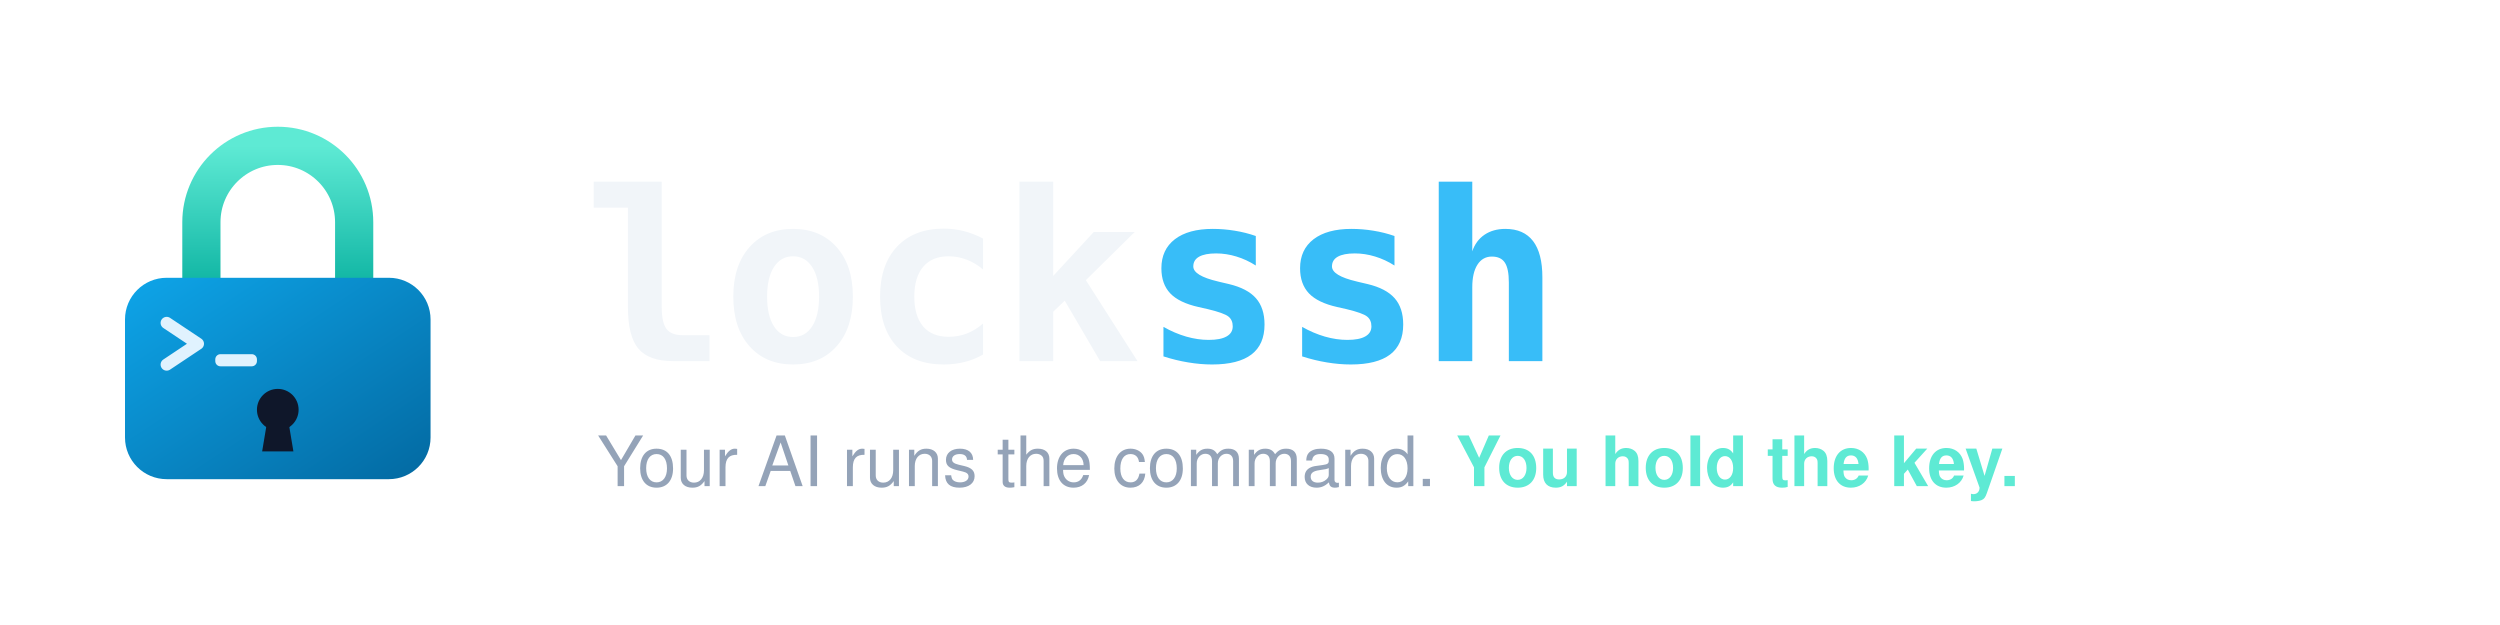
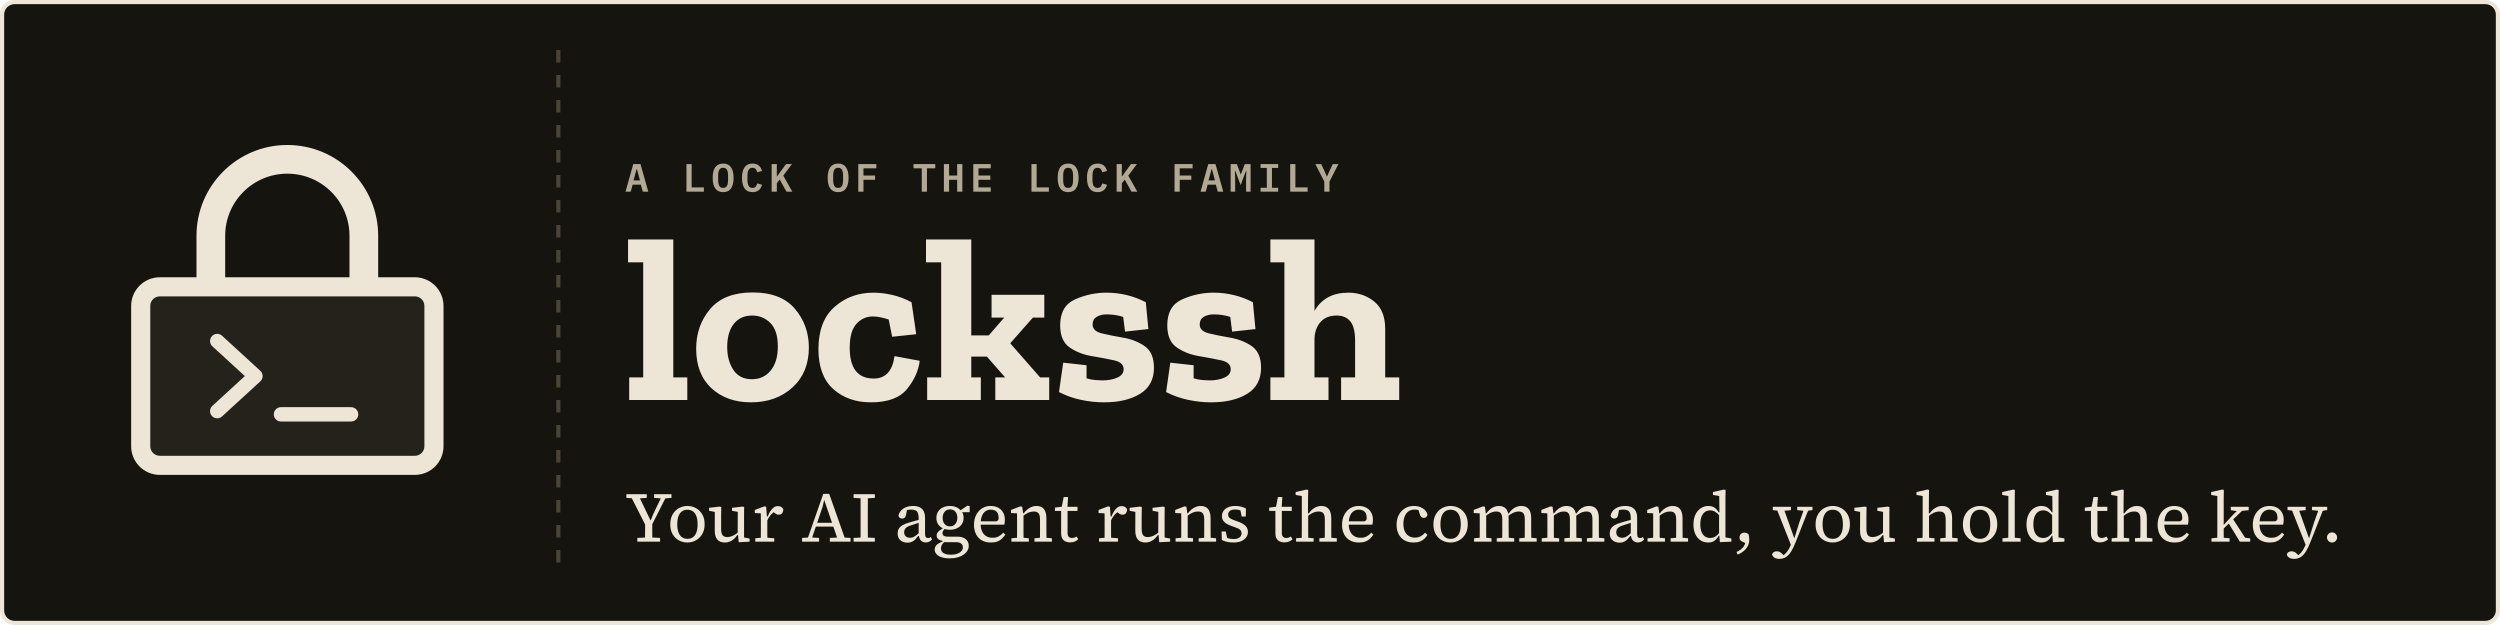
- <svg xmlns="http://www.w3.org/2000/svg" viewBox="0 0 720 180" width="720" height="180" role="img" aria-label="lockssh — Your AI runs the command. You hold the key.">
-   <defs>
-     <linearGradient id="body" x1="0" y1="0" x2="1" y2="1">
-       <stop offset="0" stop-color="#0EA5E9" />
-       <stop offset="1" stop-color="#0369A1" />
-     </linearGradient>
-     <linearGradient id="shackle" x1="0" y1="0" x2="0" y2="1">
-       <stop offset="0" stop-color="#5EEAD4" />
-       <stop offset="1" stop-color="#14B8A6" />
-     </linearGradient>
-   </defs>
-   <style>@keyframes blink{0%,49%{opacity:1}50%,100%{opacity:0}}.cur{animation:blink 1.1s steps(1) infinite}@media (prefers-reduced-motion: reduce){.cur{animation:none}}</style>
-   <g transform="translate(16 26)">
-     <path d="M42 54 V38 a22 22 0 0 1 44 0 V54" fill="none" stroke="url(#shackle)" stroke-width="11" stroke-linecap="round" />
-     <rect x="20" y="54" width="88" height="58" rx="12" fill="url(#body)" />
-     <path d="M32 67 l9 6 l-9 6" fill="none" stroke="#E0F2FE" stroke-width="3.5" stroke-linecap="round" stroke-linejoin="round" />
-     <rect class="cur" x="46" y="76" width="12" height="3.5" rx="1.5" fill="#E0F2FE" />
-     <circle cx="64" cy="92" r="6" fill="#0F172A" />
-     <path d="M61 95 L59.5 104 H68.5 L67 95 Z" fill="#0F172A" />
+ <svg xmlns="http://www.w3.org/2000/svg" viewBox="0 0 1200 300" width="1200" height="300" role="img" aria-label="lockssh: Your AI agent runs the command, you hold the key.">
+   <style>.lg .i{stroke:#ede6d6}.lg .f{fill:#ede6d6}.lg .p{fill:#25221b}.lg .d{stroke:#b2a994}</style>
+   <rect x="1" y="1" width="1198" height="298" rx="6" fill="#16140f" stroke="#ede6d6" stroke-width="2" />
+   <path d="M268 24 V276" stroke="#4a4438" stroke-width="2" stroke-dasharray="6 6" />
+   <g class="lg" transform="translate(40 52) scale(1.53)">
+     <path class="i" d="M40 58 V40 a24 24 0 0 1 48 0 V58" fill="none" stroke-width="9" stroke-linecap="round" />
+     <rect class="p i" x="18" y="56" width="92" height="56" rx="6" stroke-width="6" />
+     <g class="i" fill="none" stroke-width="4.5" stroke-linecap="round" stroke-linejoin="round">
+       <path d="M42 73 L54 84 L42 95" />
+       <path d="M62 96 H84" />
+     </g>
  </g>
-   <text x="168" y="104" font-family="ui-monospace, SFMono-Regular, Menlo, Consolas, 'DejaVu Sans Mono', monospace" font-size="68" font-weight="700" fill="#F1F5F9" letter-spacing="-1">lock<tspan fill="#38BDF8">ssh</tspan>
-   </text>
-   <text x="172" y="140" font-family="-apple-system, BlinkMacSystemFont, 'Segoe UI', Helvetica, Arial, sans-serif" font-size="20" fill="#94A3B8">Your AI runs the command. <tspan fill="#5EEAD4" font-weight="600">You hold the key.</tspan>
-   </text>
+   <path fill="#b2a994" d="M308.53 92 307.6 88.64H303.67L302.75 92H300.25L303.97 78.74H307.43L311.17 92ZM305.72 81.19H305.57L304.1 86.6H307.18ZM329.5 92V78.74H331.99V89.95H337.86V92ZM347.1 92.23Q345.81 92.23 344.86 91.76Q343.91 91.3 343.29 90.42Q342.67 89.55 342.38 88.28Q342.08 87 342.08 85.37Q342.08 83.75 342.38 82.47Q342.67 81.19 343.29 80.31Q343.91 79.44 344.86 78.98Q345.81 78.51 347.1 78.51Q349.68 78.51 350.9 80.31Q352.12 82.12 352.12 85.37Q352.12 88.62 350.9 90.42Q349.68 92.23 347.1 92.23ZM347.1 90.19Q347.76 90.19 348.22 89.94Q348.68 89.68 348.95 89.21Q349.23 88.73 349.35 88.04Q349.47 87.34 349.47 86.49V84.23Q349.47 82.52 348.95 81.53Q348.43 80.54 347.1 80.54Q345.77 80.54 345.25 81.53Q344.72 82.52 344.72 84.23V86.51Q344.72 88.22 345.25 89.21Q345.77 90.19 347.1 90.19ZM361.24 92.23Q358.64 92.23 357.39 90.44Q356.15 88.66 356.15 85.37Q356.15 82.1 357.39 80.31Q358.64 78.51 361.24 78.51Q362.23 78.51 362.98 78.78Q363.73 79.04 364.28 79.51Q364.83 79.97 365.19 80.63Q365.56 81.28 365.76 82.06L363.48 82.71Q363.35 82.25 363.18 81.85Q363.01 81.45 362.75 81.16Q362.5 80.87 362.12 80.7Q361.74 80.54 361.2 80.54Q359.91 80.54 359.35 81.53Q358.79 82.52 358.79 84.23V86.51Q358.79 88.22 359.35 89.21Q359.91 90.19 361.2 90.19Q361.74 90.19 362.12 90.03Q362.5 89.87 362.75 89.58Q363.01 89.28 363.18 88.88Q363.35 88.48 363.48 88.03L365.76 88.67Q365.56 89.45 365.19 90.11Q364.83 90.77 364.28 91.23Q363.73 91.7 362.98 91.96Q362.23 92.23 361.24 92.23ZM374.26 86.19 372.88 88.01V92H370.39V78.74H372.88V84.7H372.99L374.53 82.5L377.32 78.74H380.13L375.97 84.32L380.32 92H377.51ZM402.3 92.23Q401.01 92.23 400.06 91.76Q399.11 91.3 398.49 90.42Q397.87 89.55 397.58 88.28Q397.28 87 397.28 85.37Q397.28 83.75 397.58 82.47Q397.87 81.19 398.49 80.31Q399.11 79.44 400.06 78.98Q401.01 78.51 402.3 78.51Q404.88 78.51 406.1 80.31Q407.32 82.12 407.32 85.37Q407.32 88.62 406.1 90.42Q404.88 92.23 402.3 92.23ZM402.3 90.19Q402.97 90.19 403.42 89.94Q403.88 89.68 404.15 89.21Q404.43 88.73 404.55 88.04Q404.68 87.34 404.68 86.49V84.23Q404.68 82.52 404.15 81.53Q403.63 80.54 402.3 80.54Q400.97 80.54 400.45 81.53Q399.93 82.52 399.93 84.23V86.51Q399.93 88.22 400.45 89.21Q400.97 90.19 402.3 90.19ZM411.98 92V78.74H420.64V80.79H414.47V84.25H420.03V86.3H414.47V92ZM444.94 80.79V92H442.46V80.79H438.48V78.74H448.93V80.79ZM459.44 86.3H455.56V92H453.07V78.74H455.56V84.25H459.44V78.74H461.93V92H459.44ZM467.18 92V78.74H475.56V80.79H469.67V84.25H475.35V86.3H469.67V89.95H475.56V92ZM495.1 92V78.74H497.59V89.95H503.46V92ZM512.7 92.23Q511.41 92.23 510.46 91.76Q509.51 91.3 508.89 90.42Q508.27 89.55 507.98 88.28Q507.68 87 507.68 85.37Q507.68 83.75 507.98 82.47Q508.27 81.19 508.89 80.31Q509.51 79.44 510.46 78.98Q511.41 78.51 512.7 78.51Q515.28 78.51 516.5 80.31Q517.72 82.12 517.72 85.37Q517.72 88.62 516.5 90.42Q515.28 92.23 512.7 92.23ZM512.7 90.19Q513.37 90.19 513.82 89.94Q514.28 89.68 514.55 89.21Q514.83 88.73 514.95 88.04Q515.08 87.34 515.08 86.49V84.23Q515.08 82.52 514.55 81.53Q514.03 80.54 512.7 80.54Q511.37 80.54 510.85 81.53Q510.33 82.52 510.33 84.23V86.51Q510.33 88.22 510.85 89.21Q511.37 90.19 512.7 90.19ZM526.84 92.23Q524.24 92.23 522.99 90.44Q521.75 88.66 521.75 85.37Q521.75 82.1 522.99 80.31Q524.24 78.51 526.84 78.51Q527.83 78.51 528.58 78.78Q529.33 79.04 529.88 79.51Q530.43 79.97 530.79 80.63Q531.16 81.28 531.36 82.06L529.08 82.71Q528.95 82.25 528.78 81.85Q528.61 81.45 528.35 81.16Q528.1 80.87 527.72 80.7Q527.34 80.54 526.8 80.54Q525.51 80.54 524.95 81.53Q524.39 82.52 524.39 84.23V86.51Q524.39 88.22 524.95 89.21Q525.51 90.19 526.8 90.19Q527.34 90.19 527.72 90.03Q528.1 89.87 528.35 89.58Q528.61 89.28 528.78 88.88Q528.95 88.48 529.08 88.03L531.36 88.67Q531.16 89.45 530.79 90.11Q530.43 90.77 529.88 91.23Q529.33 91.7 528.58 91.96Q527.83 92.23 526.84 92.23ZM539.86 86.19 538.48 88.01V92H535.99V78.74H538.48V84.7H538.59L540.13 82.5L542.92 78.74H545.73L541.57 84.32L545.92 92H543.11ZM563.78 92V78.74H572.44V80.79H566.27V84.25H571.83V86.3H566.27V92ZM584.53 92 583.6 88.64H579.67L578.76 92H576.25L579.97 78.74H583.43L587.17 92ZM581.72 81.19H581.57L580.1 86.6H583.18ZM598.12 85.86 598.24 82.03H598.07L595.5 88.85L592.94 82.03H592.76L592.88 85.86V92H590.71V78.74H593.68L595.52 83.62H595.65L597.51 78.74H600.29V92H598.12ZM605.08 92V90.14H608.07V80.6H605.08V78.74H613.52V80.6H610.54V90.14H613.52V92ZM619.3 92V78.74H621.79V89.95H627.66V92ZM635.67 92V87.16L631.35 78.74H634.13L635.67 81.93L636.86 84.65H637L638.21 81.93L639.77 78.74H642.45L638.14 87.16V92Z" />
+   <path fill="#ede6d6" d="M329.9 192H302.02V181.14H308.74V125.92H301.46V114.94H323.18V181.14H329.9ZM388.26 166.8Q388.26 178.78 380.42 185.95Q372.58 193.12 360.48 193.12Q348.83 193.12 341.5 186.34Q334.16 179.57 334.16 167.36Q334.16 156.27 340.88 148.32Q347.6 140.37 361.26 140.37Q374.93 140.37 381.59 148.26Q388.26 156.16 388.26 166.8ZM373.36 166.35Q373.36 158.62 369.78 155.04Q366.19 151.46 361.04 151.46Q355.44 151.46 352.25 155.43Q349.06 159.41 349.06 166.58Q349.06 173.07 352.02 177.55Q354.99 182.03 360.93 182.03Q366.53 182.03 369.94 177.83Q373.36 173.63 373.36 166.35ZM441.46 173.18Q440.67 180.13 435.46 186.62Q430.26 193.12 418.05 193.12Q407.07 193.12 399.96 186.74Q392.85 180.35 392.85 167.58Q392.85 154.14 400.58 147.31Q408.3 140.48 419.28 140.48Q423.42 140.48 428.18 141.54Q432.94 142.61 437.54 145.07L439.78 160.42L428.24 161.65L426.56 153.36Q422.19 151.9 418.94 151.9Q414.35 151.9 411.1 155.43Q407.86 158.96 407.86 166.91Q407.86 181.7 419.39 181.7Q427.9 181.7 429.36 170.94ZM503.62 192H477.74V181.14H482.45L473.71 171.17H466.21V181.14H470.8V192H445.04V181.14H451.76V125.92H444.48V114.94H466.21V160.98H474.61L482 152.46H475.95V141.49H501.26V152.46H495.78L484.91 164.78L499.25 181.14H503.62ZM553.9 176.54Q553.9 184.94 547.24 189.03Q540.58 193.12 529.94 193.12Q524.45 193.12 518.9 191.94Q513.36 190.77 508.32 188.19L510.34 174.08L521.54 175.31V181.58Q523.55 182.26 525.79 182.42Q528.03 182.59 529.15 182.59Q533.3 182.59 536.32 181.25Q539.34 179.9 539.34 177.22Q539.34 173.97 534.75 172.96Q530.16 171.95 524.11 170.94Q518.06 169.94 513.47 166.8Q508.88 163.66 508.88 156.16Q508.88 146.86 516.1 143.67Q523.33 140.48 531.06 140.48Q541.14 140.48 549.98 145.07L551.22 157.95L540.02 159.18L539.12 152.13Q535.42 150.9 531.17 150.9Q528.37 150.9 526.41 152.07Q524.45 153.25 524.45 155.71Q524.45 158.96 528.87 160.02Q533.3 161.09 539.18 162.1Q545.06 163.1 549.48 166.18Q553.9 169.26 553.9 176.54ZM605.31 176.54Q605.31 184.94 598.65 189.03Q591.98 193.12 581.34 193.12Q575.86 193.12 570.31 191.94Q564.77 190.77 559.73 188.19L561.74 174.08L572.94 175.31V181.58Q574.96 182.26 577.2 182.42Q579.44 182.59 580.56 182.59Q584.7 182.59 587.73 181.25Q590.75 179.9 590.75 177.22Q590.75 173.97 586.16 172.96Q581.57 171.95 575.52 170.94Q569.47 169.94 564.88 166.8Q560.29 163.66 560.29 156.16Q560.29 146.86 567.51 143.67Q574.74 140.48 582.46 140.48Q592.54 140.48 601.39 145.07L602.62 157.95L591.42 159.18L590.53 152.13Q586.83 150.9 582.58 150.9Q579.78 150.9 577.82 152.07Q575.86 153.25 575.86 155.71Q575.86 158.96 580.28 160.02Q584.7 161.09 590.58 162.1Q596.46 163.1 600.89 166.18Q605.31 169.26 605.31 176.54ZM671.62 192H643.73V181.14H650.45V163.55Q650.45 157.06 648.15 154.26Q645.86 151.46 641.6 151.46Q636.67 151.46 633.93 154.48Q631.18 157.5 630.96 162.43V181.14H637.68V192H609.79V181.14H616.51V125.92H609.79V114.94H630.96V149.22Q636 140.48 647.2 140.48Q654.37 140.48 659.63 144.74Q664.9 148.99 664.9 157.95V181.14H671.62Z" />
+   <path fill="#ede6d6" d="M305.92 260V258.2L310.81 257.96H311.9L316.83 258.2V260ZM309.59 260Q309.62 258.78 309.62 257.55Q309.62 256.33 309.64 255.07Q309.66 253.81 309.66 252.49Q309.66 251.16 309.66 249.77H313.09Q313.09 251.16 313.09 252.47Q313.09 253.78 313.09 255.05Q313.09 256.33 313.11 257.55Q313.12 258.78 313.12 260ZM310.17 252.76 302.28 237.22H306.22L312.48 250.28H312.1L313.6 246.67L318.12 237.22H320.37L312.51 252.76ZM300.65 238.99V237.22H310.44V238.99L306.19 239.26H304.45ZM313.97 238.99V237.22H322.3V238.99L318.9 239.26H317.75ZM329.95 260.41Q327.81 260.41 325.93 259.42Q324.04 258.44 322.88 256.48Q321.73 254.53 321.73 251.7Q321.73 248.88 322.88 246.89Q324.04 244.9 325.93 243.88Q327.81 242.86 329.95 242.86Q332.1 242.86 333.98 243.87Q335.87 244.87 337.04 246.82Q338.22 248.78 338.22 251.6Q338.22 254.42 337.04 256.4Q335.87 258.37 333.98 259.39Q332.1 260.41 329.95 260.41ZM329.95 258.64Q331.52 258.64 332.61 257.86Q333.69 257.08 334.27 255.55Q334.85 254.02 334.85 251.7Q334.85 249.36 334.27 247.79Q333.69 246.23 332.61 245.45Q331.52 244.67 329.95 244.67Q328.42 244.67 327.34 245.45Q326.25 246.23 325.67 247.78Q325.09 249.32 325.09 251.64Q325.09 253.98 325.67 255.53Q326.25 257.08 327.34 257.86Q328.42 258.64 329.95 258.64ZM347.94 260.41Q345.56 260.41 344.3 258.98Q343.04 257.55 343.08 254.49L343.11 244.77L344.17 245.92L340.36 245.18V243.75L345.36 243.17L346.21 243.34L346.14 247.45V253.95Q346.14 256.02 346.85 256.91Q347.57 257.79 349.06 257.79Q349.95 257.79 350.88 257.5Q351.82 257.21 352.73 256.65Q353.65 256.09 354.54 255.34L354.81 256.87H353.86Q353.14 257.96 352.22 258.76Q351.31 259.56 350.24 259.98Q349.16 260.41 347.94 260.41ZM354.57 260.27 354.23 256.43 354.09 256.4 354.13 245.69 351.37 245.18V243.75L356.34 243.17L357.19 243.34L357.15 247.45V257.99L359.81 258.5V260ZM362.53 260V258.37L366.37 258.03H367.32L371.64 258.37V260ZM365.18 260Q365.18 258.98 365.19 257.72Q365.21 256.46 365.21 255.14Q365.21 253.81 365.21 252.69V250.92Q365.21 250.04 365.21 249.29Q365.21 248.54 365.19 247.84Q365.18 247.15 365.18 246.4L362.32 246.26V244.77L366.81 243.07L367.76 243.24L368.1 247.86L368.31 247.9V252.69Q368.31 253.81 368.31 255.14Q368.31 256.46 368.32 257.72Q368.34 258.98 368.34 260ZM368 250.45 367.73 247.93H368.48Q369.09 246.4 369.82 245.28Q370.55 244.16 371.45 243.54Q372.35 242.93 373.44 242.93Q374.46 242.93 375.12 243.43Q375.79 243.92 376.02 244.5Q375.99 245.55 375.46 246.3Q374.94 247.05 373.81 247.05Q373.1 247.05 372.57 246.76Q372.05 246.47 371.6 246.06L370.82 245.31L372.59 245.18Q370.89 245.99 369.78 247.37Q368.68 248.75 368 250.45ZM385 260V258.2L388.47 257.96H389.22L393.16 258.2V260ZM387.14 260 395.17 237.05H398.02L406.11 260H402.48L395.61 239.94L394.83 243.31L389.15 260ZM390.98 252.76V250.96H401.15V252.76ZM398.33 260V258.2L402.85 257.96H403.8L408.26 258.2V260ZM409.72 260V258.2L414.27 257.96H415.36L419.92 258.2V260ZM413.05 260Q413.08 258.23 413.08 256.48Q413.08 254.73 413.08 252.96Q413.08 251.19 413.08 249.43V247.76Q413.08 246.03 413.08 244.26Q413.08 242.49 413.08 240.72Q413.08 238.95 413.05 237.22H416.59Q416.59 238.95 416.57 240.7Q416.55 242.46 416.55 244.22Q416.55 245.99 416.55 247.76V249.43Q416.55 251.16 416.55 252.94Q416.55 254.73 416.57 256.48Q416.59 258.23 416.59 260ZM409.72 238.99V237.22H419.92V238.99L415.36 239.26H414.27ZM435.56 260.48Q433.62 260.48 432.24 259.35Q430.87 258.23 430.87 256.06Q430.87 254.8 431.39 253.85Q431.92 252.89 433.13 252.15Q434.33 251.4 436.41 250.82Q437.39 250.51 438.36 250.26Q439.33 250 440.3 249.73Q441.27 249.46 442.22 249.19V250.58Q441 250.96 439.77 251.35Q438.55 251.74 437.33 252.15Q435.93 252.55 435.22 253.08Q434.5 253.61 434.25 254.2Q433.99 254.8 433.99 255.48Q433.99 256.74 434.78 257.43Q435.56 258.13 436.85 258.13Q437.7 258.13 438.38 257.82Q439.06 257.52 439.84 256.89Q440.62 256.26 441.68 255.34L441.92 257.28H440.73Q440.05 258.16 439.35 258.89Q438.65 259.63 437.75 260.05Q436.85 260.48 435.56 260.48ZM444.36 260.37Q442.9 260.37 442 259.42Q441.1 258.47 441.03 256.6L440.96 256.53V248.75Q440.96 247.18 440.59 246.26Q440.22 245.35 439.42 244.97Q438.62 244.6 437.39 244.6Q436.54 244.6 435.76 244.73Q434.98 244.87 434.13 245.24L435.49 243.88L434.95 246.94Q434.78 247.96 434.3 248.44Q433.82 248.92 433.04 248.92Q432.23 248.92 431.8 248.49Q431.38 248.07 431.27 247.49Q431.72 245.38 433.59 244.12Q435.46 242.86 438.28 242.86Q440.05 242.86 441.34 243.44Q442.63 244.02 443.33 245.3Q444.02 246.57 444.02 248.75V256.29Q444.02 257.35 444.4 257.81Q444.77 258.27 445.45 258.27Q445.89 258.27 446.22 258.11Q446.54 257.96 446.81 257.76L447.36 258.95Q446.85 259.59 446.12 259.98Q445.38 260.37 444.36 260.37ZM455.99 268.02Q453.61 268.02 451.98 267.48Q450.35 266.94 449.5 265.98Q448.65 265.03 448.65 263.81Q448.65 262.86 449.12 262.11Q449.6 261.36 450.65 260.75Q451.71 260.14 453.41 259.63L453.65 259.86Q453 260.34 452.56 260.88Q452.12 261.43 451.9 262.01Q451.67 262.58 451.67 263.26Q451.67 264.15 452.17 264.83Q452.66 265.51 453.7 265.88Q454.73 266.26 456.37 266.26Q458.27 266.26 459.56 265.76Q460.85 265.27 461.52 264.47Q462.18 263.67 462.18 262.75Q462.18 261.63 461.38 260.94Q460.58 260.24 458.85 260.24H454.46Q453.95 260.24 453.43 260.22Q452.9 260.2 452.42 260.17V259.63Q451.16 259.39 450.38 258.79Q449.6 258.2 449.6 257.04Q449.6 256.02 450.33 255.24Q451.06 254.46 452.46 253.71V252.96L454.19 253.23Q453.27 254.02 452.83 254.59Q452.39 255.17 452.39 255.85Q452.39 256.7 452.98 257.14Q453.58 257.59 454.94 257.59H459.36Q461.23 257.59 462.49 258.15Q463.74 258.71 464.37 259.71Q465 260.71 465 262.04Q465 263.23 464.36 264.32Q463.71 265.41 462.52 266.24Q461.33 267.07 459.66 267.55Q458 268.02 455.99 268.02ZM455.99 254.29Q454.09 254.29 452.61 253.61Q451.13 252.93 450.3 251.65Q449.46 250.38 449.46 248.61Q449.46 246.84 450.3 245.55Q451.13 244.26 452.61 243.56Q454.09 242.86 455.99 242.86Q457.25 242.86 458.27 243.17Q459.29 243.48 460.04 244Q460.79 244.53 461.23 245.24L461.47 245.28Q461.98 245.92 462.25 246.71Q462.52 247.49 462.52 248.54Q462.52 250.28 461.69 251.57Q460.85 252.86 459.38 253.57Q457.9 254.29 455.99 254.29ZM455.96 252.66Q457.05 252.66 457.85 252.13Q458.64 251.6 459.09 250.68Q459.53 249.77 459.53 248.51Q459.53 247.28 459.1 246.38Q458.68 245.48 457.88 244.99Q457.08 244.5 456.03 244.5Q454.94 244.5 454.14 245.01Q453.34 245.52 452.9 246.43Q452.46 247.35 452.46 248.58Q452.46 249.8 452.88 250.72Q453.31 251.64 454.09 252.15Q454.87 252.66 455.96 252.66ZM460.28 245.86V244.87H461.13L464.36 242.73L465.44 242.9V245.86ZM475.64 260.41Q473.09 260.41 471.27 259.37Q469.46 258.33 468.49 256.41Q467.52 254.49 467.52 251.87Q467.52 249.22 468.54 247.2Q469.56 245.18 471.36 244.02Q473.16 242.86 475.47 242.86Q477.55 242.86 479.08 243.66Q480.61 244.46 481.48 245.96Q482.34 247.45 482.34 249.53Q482.34 250.17 482.26 250.8Q482.17 251.43 482.07 251.84H469.32V250.24H478.23Q478.94 250 479.15 249.56Q479.35 249.12 479.35 248.54Q479.35 247.22 478.89 246.35Q478.43 245.48 477.57 245.06Q476.7 244.63 475.47 244.63Q474.18 244.63 473.09 245.35Q472.01 246.06 471.36 247.57Q470.71 249.09 470.71 251.53Q470.71 253.61 471.41 255.09Q472.11 256.57 473.38 257.35Q474.66 258.13 476.36 258.13Q478.16 258.13 479.37 257.47Q480.57 256.8 481.53 255.72L482.58 256.57Q481.83 257.69 480.91 258.57Q480 259.46 478.74 259.93Q477.48 260.41 475.64 260.41ZM485.47 260V258.37L489.31 258.03H490.23L493.83 258.37V260ZM488.16 260Q488.16 258.98 488.17 257.72Q488.19 256.46 488.19 255.14Q488.19 253.81 488.19 252.69V250.92Q488.19 250.04 488.19 249.29Q488.19 248.54 488.17 247.84Q488.16 247.15 488.16 246.4L485.3 246.26V244.77L489.72 243.07L490.67 243.24L491.15 246.91H491.28V252.69Q491.28 253.81 491.28 255.14Q491.28 256.46 491.3 257.72Q491.32 258.98 491.32 260ZM496.55 260V258.37L500.33 258.03H501.25L504.92 258.37V260ZM499.17 260Q499.17 258.98 499.19 257.72Q499.21 256.46 499.21 255.16Q499.21 253.85 499.21 252.69V249.39Q499.21 247.25 498.51 246.38Q497.81 245.52 496.25 245.52Q495.36 245.52 494.48 245.77Q493.6 246.03 492.7 246.55Q491.79 247.08 490.84 247.83L490.6 246.37H491.42Q492.13 245.38 493.05 244.6Q493.97 243.82 495.09 243.34Q496.21 242.86 497.44 242.86Q499.89 242.86 501.08 244.34Q502.27 245.82 502.27 248.85V252.69Q502.27 253.85 502.28 255.16Q502.3 256.46 502.3 257.72Q502.3 258.98 502.33 260ZM510.94 245.24V243.27H517.19V245.24ZM513.59 260.34Q511.68 260.34 510.51 259.29Q509.34 258.23 509.34 256.02Q509.34 255.41 509.34 254.81Q509.34 254.22 509.34 253.44V245.24H506.38V243.65L510.73 243.1L509.47 244.16L510.56 238.58H512.67L512.3 244.43L512.43 244.77V255.72Q512.43 257.08 512.99 257.65Q513.55 258.23 514.54 258.23Q515.19 258.23 515.73 258.03Q516.27 257.82 516.78 257.55L517.57 258.84Q517.19 259.22 516.61 259.58Q516.04 259.93 515.27 260.14Q514.51 260.34 513.59 260.34ZM527.53 260V258.37L531.37 258.03H532.32L536.64 258.37V260ZM530.18 260Q530.18 258.98 530.2 257.72Q530.21 256.46 530.21 255.14Q530.21 253.81 530.21 252.69V250.92Q530.21 250.04 530.21 249.29Q530.21 248.54 530.2 247.84Q530.18 247.15 530.18 246.4L527.32 246.26V244.77L531.81 243.07L532.76 243.24L533.1 247.86L533.31 247.9V252.69Q533.31 253.81 533.31 255.14Q533.31 256.46 533.33 257.72Q533.34 258.98 533.34 260ZM533 250.45 532.73 247.93H533.48Q534.09 246.4 534.82 245.28Q535.55 244.16 536.45 243.54Q537.35 242.93 538.44 242.93Q539.46 242.93 540.12 243.43Q540.79 243.92 541.03 244.5Q540.99 245.55 540.47 246.3Q539.94 247.05 538.82 247.05Q538.1 247.05 537.58 246.76Q537.05 246.47 536.61 246.06L535.82 245.31L537.59 245.18Q535.89 245.99 534.79 247.37Q533.68 248.75 533 250.45ZM549.8 260.41Q547.42 260.41 546.16 258.98Q544.9 257.55 544.94 254.49L544.97 244.77L546.02 245.92L542.22 245.18V243.75L547.21 243.17L548.06 243.34L548 247.45V253.95Q548 256.02 548.71 256.91Q549.42 257.79 550.92 257.79Q551.8 257.79 552.74 257.5Q553.67 257.21 554.59 256.65Q555.51 256.09 556.39 255.34L556.67 256.87H555.71Q555 257.96 554.08 258.76Q553.16 259.56 552.09 259.98Q551.02 260.41 549.8 260.41ZM556.43 260.27 556.09 256.43 555.95 256.4 555.99 245.69 553.23 245.18V243.75L558.2 243.17L559.05 243.34L559.01 247.45V257.99L561.66 258.5V260ZM564.28 260V258.37L568.12 258.03H569.04L572.65 258.37V260ZM566.97 260Q566.97 258.98 566.99 257.72Q567 256.46 567 255.14Q567 253.81 567 252.69V250.92Q567 250.04 567 249.29Q567 248.54 566.99 247.84Q566.97 247.15 566.97 246.4L564.11 246.26V244.77L568.53 243.07L569.48 243.24L569.96 246.91H570.1V252.69Q570.1 253.81 570.1 255.14Q570.1 256.46 570.11 257.72Q570.13 258.98 570.13 260ZM575.37 260V258.37L579.14 258.03H580.06L583.73 258.37V260ZM577.98 260Q577.98 258.98 578 257.72Q578.02 256.46 578.02 255.16Q578.02 253.85 578.02 252.69V249.39Q578.02 247.25 577.32 246.38Q576.62 245.52 575.06 245.52Q574.18 245.52 573.29 245.77Q572.41 246.03 571.51 246.55Q570.61 247.08 569.65 247.83L569.42 246.37H570.23Q570.95 245.38 571.86 244.6Q572.78 243.82 573.9 243.34Q575.03 242.86 576.25 242.86Q578.7 242.86 579.89 244.34Q581.08 245.82 581.08 248.85V252.69Q581.08 253.85 581.1 255.16Q581.11 256.46 581.11 257.72Q581.11 258.98 581.15 260ZM592.09 260.41Q590.39 260.41 589 260.09Q587.61 259.76 586.48 259.22L586.35 255.1H588.35L589.27 259.25H587.64V257.55Q588.46 258.1 589.61 258.42Q590.77 258.74 592.13 258.74Q593.49 258.74 594.32 258.37Q595.15 257.99 595.55 257.37Q595.94 256.74 595.94 255.99Q595.94 254.87 595.15 254.22Q594.37 253.57 592.67 253.03L591.55 252.62Q589.95 252.11 588.83 251.45Q587.71 250.79 587.11 249.87Q586.52 248.95 586.52 247.69Q586.52 246.33 587.28 245.23Q588.05 244.12 589.49 243.49Q590.94 242.86 592.91 242.86Q594.41 242.86 595.73 243.2Q597.06 243.54 598.04 244.09L597.98 247.93H596L595.26 244.22H596.65V245.62Q595.83 245.07 594.9 244.82Q593.96 244.56 592.91 244.56Q591.18 244.56 590.34 245.24Q589.51 245.92 589.51 246.98Q589.51 248.03 590.24 248.63Q590.97 249.22 592.74 249.83L593.62 250.14Q595.43 250.72 596.63 251.47Q597.84 252.21 598.42 253.15Q599 254.08 599 255.34Q599 256.77 598.18 257.91Q597.36 259.05 595.83 259.73Q594.3 260.41 592.09 260.41ZM613.79 245.24V243.27H620.04V245.24ZM616.44 260.34Q614.53 260.34 613.36 259.29Q612.19 258.23 612.19 256.02Q612.19 255.41 612.19 254.81Q612.19 254.22 612.19 253.44V245.24H609.23V243.65L613.58 243.1L612.32 244.16L613.41 238.58H615.52L615.15 244.43L615.28 244.77V255.72Q615.28 257.08 615.84 257.65Q616.4 258.23 617.39 258.23Q618.04 258.23 618.58 258.03Q619.12 257.82 619.63 257.55L620.42 258.84Q620.04 259.22 619.46 259.58Q618.89 259.93 618.12 260.14Q617.36 260.34 616.44 260.34ZM622.12 260V258.37L625.96 258.03H626.88L630.55 258.37V260ZM624.8 260Q624.84 258.98 624.84 257.72Q624.84 256.46 624.85 255.14Q624.87 253.81 624.87 252.69V238.1L621.91 237.59V236.17L627.01 235.01L627.93 235.15L627.86 239.46L627.83 246.81L627.93 247.05V252.69Q627.93 253.81 627.93 255.14Q627.93 256.46 627.95 257.72Q627.96 258.98 627.96 260ZM633.3 260V258.37L637.04 258.03H637.99L641.67 258.37V260ZM635.89 260Q635.89 258.98 635.9 257.72Q635.92 256.46 635.92 255.16Q635.92 253.85 635.92 252.69V249.39Q635.92 247.25 635.22 246.38Q634.53 245.52 632.96 245.52Q632.08 245.52 631.19 245.77Q630.31 246.03 629.41 246.55Q628.51 247.08 627.56 247.86L627.25 246.4H628.27Q628.92 245.41 629.82 244.62Q630.72 243.82 631.82 243.34Q632.93 242.86 634.19 242.86Q636.6 242.86 637.81 244.34Q639.01 245.82 639.01 248.85V252.69Q639.01 253.85 639.01 255.16Q639.01 256.46 639.03 257.72Q639.05 258.98 639.05 260ZM652.31 260.41Q649.76 260.41 647.94 259.37Q646.12 258.33 645.15 256.41Q644.18 254.49 644.18 251.87Q644.18 249.22 645.2 247.2Q646.22 245.18 648.02 244.02Q649.83 242.86 652.14 242.86Q654.21 242.86 655.74 243.66Q657.27 244.46 658.14 245.96Q659.01 247.45 659.01 249.53Q659.01 250.17 658.92 250.8Q658.84 251.43 658.73 251.84H645.98V250.24H654.89Q655.61 250 655.81 249.56Q656.01 249.12 656.01 248.54Q656.01 247.22 655.56 246.35Q655.1 245.48 654.23 245.06Q653.36 244.63 652.14 244.63Q650.85 244.63 649.76 245.35Q648.67 246.06 648.02 247.57Q647.38 249.09 647.38 251.53Q647.38 253.61 648.08 255.09Q648.77 256.57 650.05 257.35Q651.32 258.13 653.02 258.13Q654.82 258.13 656.03 257.47Q657.24 256.8 658.19 255.72L659.24 256.57Q658.5 257.69 657.58 258.57Q656.66 259.46 655.4 259.93Q654.14 260.41 652.31 260.41ZM678.49 260.41Q675.97 260.41 674.14 259.35Q672.3 258.3 671.33 256.38Q670.36 254.46 670.36 251.84Q670.36 249.12 671.45 247.11Q672.54 245.11 674.41 243.99Q676.28 242.86 678.56 242.86Q680.43 242.86 681.8 243.43Q683.18 243.99 684.05 244.92Q684.91 245.86 685.19 246.98Q685.05 247.69 684.64 248.13Q684.23 248.58 683.49 248.58Q682.6 248.58 682.16 248.05Q681.72 247.52 681.48 246.81L680.53 243.68L682.5 245.41Q681.72 245.04 680.85 244.82Q679.98 244.6 678.9 244.6Q677.33 244.6 676.14 245.41Q674.95 246.23 674.29 247.78Q673.63 249.32 673.63 251.5Q673.63 253.68 674.34 255.14Q675.05 256.6 676.3 257.33Q677.54 258.06 679.13 258.06Q680.26 258.06 681.12 257.76Q681.99 257.45 682.7 256.92Q683.42 256.4 684.03 255.68L685.19 256.74Q684.57 257.76 683.71 258.59Q682.84 259.42 681.58 259.92Q680.32 260.41 678.49 260.41ZM696.27 260.41Q694.13 260.41 692.24 259.42Q690.35 258.44 689.2 256.48Q688.04 254.53 688.04 251.7Q688.04 248.88 689.2 246.89Q690.35 244.9 692.24 243.88Q694.13 242.86 696.27 242.86Q698.41 242.86 700.3 243.87Q702.19 244.87 703.36 246.82Q704.53 248.78 704.53 251.6Q704.53 254.42 703.36 256.4Q702.19 258.37 700.3 259.39Q698.41 260.41 696.27 260.41ZM696.27 258.64Q697.83 258.64 698.92 257.86Q700.01 257.08 700.59 255.55Q701.17 254.02 701.17 251.7Q701.17 249.36 700.59 247.79Q700.01 246.23 698.92 245.45Q697.83 244.67 696.27 244.67Q694.74 244.67 693.65 245.45Q692.56 246.23 691.99 247.78Q691.41 249.32 691.41 251.64Q691.41 253.98 691.99 255.53Q692.56 257.08 693.65 257.86Q694.74 258.64 696.27 258.64ZM707.56 260V258.37L711.4 258.03H712.32L715.92 258.37V260ZM710.24 260Q710.24 258.98 710.26 257.72Q710.28 256.46 710.28 255.14Q710.28 253.81 710.28 252.69V250.92Q710.28 250.04 710.28 249.29Q710.28 248.54 710.26 247.84Q710.24 247.15 710.24 246.4L707.39 246.26V244.77L711.81 243.07L712.76 243.24L713.24 246.91L713.37 246.94V252.69Q713.37 253.81 713.37 255.14Q713.37 256.46 713.39 257.72Q713.41 258.98 713.41 260ZM718.44 260V258.37L722.21 258.03H723.13L726.8 258.37V260ZM721.06 260Q721.06 258.98 721.07 257.72Q721.09 256.46 721.09 255.16Q721.09 253.85 721.09 252.69V249.39Q721.09 247.28 720.43 246.4Q719.76 245.52 718.2 245.52Q717.35 245.52 716.48 245.77Q715.62 246.03 714.73 246.55Q713.85 247.08 712.93 247.83L712.66 246.43H713.47Q714.15 245.45 715.06 244.63Q715.96 243.82 717.06 243.34Q718.17 242.86 719.39 242.86Q721.8 242.86 722.98 244.34Q724.15 245.82 724.15 248.85V252.69Q724.15 253.85 724.17 255.16Q724.18 256.46 724.18 257.72Q724.18 258.98 724.22 260ZM729.25 260V258.37L733.02 258.03H733.94L737.61 258.37V260ZM731.87 260Q731.87 258.98 731.88 257.72Q731.9 256.46 731.9 255.16Q731.9 253.85 731.9 252.69V249.36Q731.9 247.22 731.22 246.37Q730.54 245.52 728.98 245.52Q728.16 245.52 727.31 245.77Q726.46 246.03 725.58 246.54Q724.69 247.05 723.74 247.83L723.4 246.47H724.22Q724.93 245.38 725.85 244.56Q726.77 243.75 727.86 243.31Q728.94 242.86 730.2 242.86Q732.55 242.86 733.75 244.29Q734.96 245.72 734.96 248.68V252.69Q734.96 253.85 734.98 255.16Q735 256.46 735 257.72Q735 258.98 735.03 260ZM740.03 260V258.37L743.87 258.03H744.79L748.39 258.37V260ZM742.71 260Q742.71 258.98 742.73 257.72Q742.75 256.46 742.75 255.14Q742.75 253.81 742.75 252.69V250.92Q742.75 250.04 742.75 249.29Q742.75 248.54 742.73 247.84Q742.71 247.15 742.71 246.4L739.86 246.26V244.77L744.28 243.07L745.23 243.24L745.71 246.91L745.84 246.94V252.69Q745.84 253.81 745.84 255.14Q745.84 256.46 745.86 257.72Q745.88 258.98 745.88 260ZM750.91 260V258.37L754.68 258.03H755.6L759.27 258.37V260ZM753.53 260Q753.53 258.98 753.54 257.72Q753.56 256.46 753.56 255.16Q753.56 253.85 753.56 252.69V249.39Q753.56 247.28 752.9 246.4Q752.23 245.52 750.67 245.52Q749.82 245.52 748.95 245.77Q748.09 246.03 747.2 246.55Q746.32 247.08 745.4 247.83L745.13 246.43H745.94Q746.62 245.45 747.53 244.63Q748.43 243.82 749.53 243.34Q750.64 242.86 751.86 242.86Q754.27 242.86 755.45 244.34Q756.62 245.82 756.62 248.85V252.69Q756.62 253.85 756.64 255.16Q756.65 256.46 756.65 257.72Q756.65 258.98 756.69 260ZM761.72 260V258.37L765.49 258.03H766.41L770.08 258.37V260ZM764.34 260Q764.34 258.98 764.36 257.72Q764.37 256.46 764.37 255.16Q764.37 253.85 764.37 252.69V249.36Q764.37 247.22 763.69 246.37Q763.01 245.52 761.45 245.52Q760.63 245.52 759.78 245.77Q758.93 246.03 758.05 246.54Q757.16 247.05 756.21 247.83L755.87 246.47H756.69Q757.4 245.38 758.32 244.56Q759.24 243.75 760.33 243.31Q761.41 242.86 762.67 242.86Q765.02 242.86 766.23 244.29Q767.43 245.72 767.43 248.68V252.69Q767.43 253.85 767.45 255.16Q767.47 256.46 767.47 257.72Q767.47 258.98 767.5 260ZM777.36 260.48Q775.42 260.48 774.05 259.35Q772.67 258.23 772.67 256.06Q772.67 254.8 773.2 253.85Q773.72 252.89 774.93 252.15Q776.14 251.4 778.21 250.82Q779.2 250.51 780.16 250.26Q781.13 250 782.1 249.73Q783.07 249.46 784.02 249.19V250.58Q782.8 250.96 781.58 251.35Q780.35 251.74 779.13 252.15Q777.73 252.55 777.02 253.08Q776.31 253.61 776.05 254.2Q775.8 254.8 775.8 255.48Q775.8 256.74 776.58 257.43Q777.36 258.13 778.65 258.13Q779.5 258.13 780.18 257.82Q780.86 257.52 781.64 256.89Q782.43 256.26 783.48 255.34L783.72 257.28H782.53Q781.85 258.16 781.15 258.89Q780.45 259.63 779.55 260.05Q778.65 260.48 777.36 260.48ZM786.17 260.37Q784.7 260.37 783.8 259.42Q782.9 258.47 782.83 256.6L782.77 256.53V248.75Q782.77 247.18 782.39 246.26Q782.02 245.35 781.22 244.97Q780.42 244.6 779.2 244.6Q778.35 244.6 777.56 244.73Q776.78 244.87 775.93 245.24L777.29 243.88L776.75 246.94Q776.58 247.96 776.1 248.44Q775.63 248.92 774.84 248.92Q774.03 248.92 773.6 248.49Q773.18 248.07 773.08 247.49Q773.52 245.38 775.39 244.12Q777.26 242.86 780.08 242.86Q781.85 242.86 783.14 243.44Q784.43 244.02 785.13 245.3Q785.83 246.57 785.83 248.75V256.29Q785.83 257.35 786.2 257.81Q786.57 258.27 787.25 258.27Q787.7 258.27 788.02 258.11Q788.34 257.96 788.61 257.76L789.16 258.95Q788.65 259.59 787.92 259.98Q787.19 260.37 786.17 260.37ZM790.82 260V258.37L794.67 258.03H795.58L799.19 258.37V260ZM793.51 260Q793.51 258.98 793.53 257.72Q793.54 256.46 793.54 255.14Q793.54 253.81 793.54 252.69V250.92Q793.54 250.04 793.54 249.29Q793.54 248.54 793.53 247.84Q793.51 247.15 793.51 246.4L790.65 246.26V244.77L795.07 243.07L796.03 243.24L796.5 246.91H796.64V252.69Q796.64 253.81 796.64 255.14Q796.64 256.46 796.65 257.72Q796.67 258.98 796.67 260ZM801.91 260V258.37L805.68 258.03H806.6L810.27 258.37V260ZM804.53 260Q804.53 258.98 804.54 257.72Q804.56 256.46 804.56 255.16Q804.56 253.85 804.56 252.69V249.39Q804.56 247.25 803.86 246.38Q803.17 245.52 801.6 245.52Q800.72 245.52 799.83 245.77Q798.95 246.03 798.05 246.55Q797.15 247.08 796.2 247.83L795.96 246.37H796.77Q797.49 245.38 798.41 244.6Q799.32 243.82 800.45 243.34Q801.57 242.86 802.79 242.86Q805.24 242.86 806.43 244.34Q807.62 245.82 807.62 248.85V252.69Q807.62 253.85 807.64 255.16Q807.65 256.46 807.65 257.72Q807.65 258.98 807.69 260ZM819.93 260.41Q817.85 260.41 816.26 259.37Q814.66 258.33 813.76 256.4Q812.86 254.46 812.86 251.74Q812.86 248.98 813.81 247Q814.76 245.01 816.39 243.94Q818.02 242.86 820.06 242.86Q821.25 242.86 822.14 243.22Q823.02 243.58 823.72 244.28Q824.42 244.97 825.03 245.92H826.25L826.08 248.24Q824.62 246.57 823.45 245.77Q822.27 244.97 820.88 244.97Q819.55 244.97 818.48 245.67Q817.41 246.37 816.78 247.84Q816.15 249.32 816.15 251.64Q816.15 253.91 816.77 255.38Q817.38 256.84 818.45 257.54Q819.52 258.23 820.88 258.23Q822.44 258.23 823.6 257.38Q824.76 256.53 826.05 254.8L826.18 257.11H825.03Q824.48 258.06 823.8 258.81Q823.12 259.56 822.19 259.98Q821.25 260.41 819.93 260.41ZM825.54 260.24 825.23 256.6 825.16 256.57V246.64L825.33 246.4L825.23 238.1L822.21 237.59V236.17L827.37 235.01L828.29 235.15L828.22 239.46V257.96L831.05 258.44V260ZM834.07 266.22 833.53 264.96Q834.92 264.28 835.79 263.59Q836.66 262.89 837.15 262.04Q837.64 261.19 837.85 260.03L838.05 260.88L836.79 260.17Q835.87 259.93 835.42 259.39Q834.96 258.84 834.96 258.03Q834.96 257.01 835.59 256.34Q836.21 255.68 837.3 255.68Q837.88 255.68 838.39 255.87Q838.9 256.06 839.31 256.46Q839.48 257.01 839.56 257.67Q839.65 258.33 839.65 259.05Q839.65 260.68 838.95 262.06Q838.25 263.43 837.01 264.49Q835.77 265.54 834.07 266.22ZM854.13 268.26Q853.08 268.26 852.31 267.97Q851.55 267.68 851.11 267.17Q850.66 266.66 850.6 266.12Q850.77 265.44 851.38 265.03Q851.99 264.62 852.84 264.62Q853.69 264.62 854.3 264.95Q854.91 265.27 855.56 265.95L856.51 266.9L855.49 267.21L855.66 266.83Q856.61 266.19 857.36 265.34Q858.11 264.49 858.71 263.4Q859.3 262.31 859.84 261.05L860.39 259.69L860.93 259.56L863.65 250.82L866.34 243.27H868.62L861.95 260.14Q860.86 262.96 859.73 264.76Q858.59 266.56 857.23 267.41Q855.87 268.26 854.13 268.26ZM859.91 262.24 852.4 243.27H855.87L861.2 258.2L861.95 258.54ZM850.94 244.84V243.27H859.64V244.87L855.53 245.24H854.44ZM862.67 244.84V243.27H869.98V244.84L867.22 245.24H866.2ZM879.7 260.41Q877.56 260.41 875.67 259.42Q873.78 258.44 872.63 256.48Q871.47 254.53 871.47 251.7Q871.47 248.88 872.63 246.89Q873.78 244.9 875.67 243.88Q877.56 242.86 879.7 242.86Q881.84 242.86 883.73 243.87Q885.62 244.87 886.79 246.82Q887.96 248.78 887.96 251.6Q887.96 254.42 886.79 256.4Q885.62 258.37 883.73 259.39Q881.84 260.41 879.7 260.41ZM879.7 258.64Q881.26 258.64 882.35 257.86Q883.44 257.08 884.02 255.55Q884.6 254.02 884.6 251.7Q884.6 249.36 884.02 247.79Q883.44 246.23 882.35 245.45Q881.26 244.67 879.7 244.67Q878.17 244.67 877.08 245.45Q875.99 246.23 875.42 247.78Q874.84 249.32 874.84 251.64Q874.84 253.98 875.42 255.53Q875.99 257.08 877.08 257.86Q878.17 258.64 879.7 258.64ZM897.69 260.41Q895.31 260.41 894.05 258.98Q892.79 257.55 892.82 254.49L892.86 244.77L893.91 245.92L890.1 245.18V243.75L895.1 243.17L895.95 243.34L895.88 247.45V253.95Q895.88 256.02 896.6 256.91Q897.31 257.79 898.81 257.79Q899.69 257.79 900.63 257.5Q901.56 257.21 902.48 256.65Q903.4 256.09 904.28 255.34L904.55 256.87H903.6Q902.89 257.96 901.97 258.76Q901.05 259.56 899.98 259.98Q898.91 260.41 897.69 260.41ZM904.32 260.27 903.98 256.43 903.84 256.4 903.87 245.69 901.12 245.18V243.75L906.08 243.17L906.93 243.34L906.9 247.45V257.99L909.55 258.5V260ZM920.13 260V258.37L923.97 258.03H924.89L928.56 258.37V260ZM922.81 260Q922.85 258.98 922.85 257.72Q922.85 256.46 922.86 255.14Q922.88 253.81 922.88 252.69V238.1L919.92 237.59V236.17L925.02 235.01L925.94 235.15L925.87 239.46L925.84 246.81L925.94 247.05V252.69Q925.94 253.81 925.94 255.14Q925.94 256.46 925.96 257.72Q925.97 258.98 925.97 260ZM931.31 260V258.37L935.05 258.03H936L939.68 258.37V260ZM933.9 260Q933.9 258.98 933.91 257.72Q933.93 256.46 933.93 255.16Q933.93 253.85 933.93 252.69V249.39Q933.93 247.25 933.23 246.38Q932.54 245.52 930.97 245.52Q930.09 245.52 929.2 245.77Q928.32 246.03 927.42 246.55Q926.52 247.08 925.57 247.86L925.26 246.4H926.28Q926.93 245.41 927.83 244.62Q928.73 243.82 929.83 243.34Q930.94 242.86 932.2 242.86Q934.61 242.86 935.82 244.34Q937.02 245.82 937.02 248.85V252.69Q937.02 253.85 937.02 255.16Q937.02 256.46 937.04 257.72Q937.06 258.98 937.06 260ZM950.42 260.41Q948.28 260.41 946.39 259.42Q944.5 258.44 943.35 256.48Q942.19 254.53 942.19 251.7Q942.19 248.88 943.35 246.89Q944.5 244.9 946.39 243.88Q948.28 242.86 950.42 242.86Q952.56 242.86 954.45 243.87Q956.34 244.87 957.51 246.82Q958.68 248.78 958.68 251.6Q958.68 254.42 957.51 256.4Q956.34 258.37 954.45 259.39Q952.56 260.41 950.42 260.41ZM950.42 258.64Q951.98 258.64 953.07 257.86Q954.16 257.08 954.74 255.55Q955.32 254.02 955.32 251.7Q955.32 249.36 954.74 247.79Q954.16 246.23 953.07 245.45Q951.98 244.67 950.42 244.67Q948.89 244.67 947.8 245.45Q946.71 246.23 946.14 247.78Q945.56 249.32 945.56 251.64Q945.56 253.98 946.14 255.53Q946.71 257.08 947.8 257.86Q948.89 258.64 950.42 258.64ZM961.2 260V258.37L965.07 258.03H965.99L969.9 258.37V260ZM963.95 260Q963.99 258.78 963.99 257.55Q963.99 256.33 964 255.1Q964.02 253.88 964.02 252.69V238.1L961.06 237.59V236.17L966.23 235.01L967.15 235.15L967.08 239.46V252.69Q967.08 253.88 967.08 255.1Q967.08 256.33 967.1 257.55Q967.11 258.78 967.11 260ZM979.8 260.41Q977.72 260.41 976.12 259.37Q974.53 258.33 973.63 256.4Q972.72 254.46 972.72 251.74Q972.72 248.98 973.68 247Q974.63 245.01 976.26 243.94Q977.89 242.86 979.93 242.86Q981.12 242.86 982.01 243.22Q982.89 243.58 983.59 244.28Q984.28 244.97 984.9 245.92H986.12L985.95 248.24Q984.49 246.57 983.32 245.77Q982.14 244.97 980.75 244.97Q979.42 244.97 978.35 245.67Q977.28 246.37 976.65 247.84Q976.02 249.32 976.02 251.64Q976.02 253.91 976.63 255.38Q977.25 256.84 978.32 257.54Q979.39 258.23 980.75 258.23Q982.31 258.23 983.47 257.38Q984.62 256.53 985.92 254.8L986.05 257.11H984.9Q984.35 258.06 983.67 258.81Q982.99 259.56 982.06 259.98Q981.12 260.41 979.8 260.41ZM985.41 260.24 985.1 256.6 985.03 256.57V246.64L985.2 246.4L985.1 238.1L982.07 237.59V236.17L987.24 235.01L988.16 235.15L988.09 239.46V257.96L990.91 258.44V260ZM1005.26 245.24V243.27H1011.52V245.24ZM1007.91 260.34Q1006.01 260.34 1004.84 259.29Q1003.66 258.23 1003.66 256.02Q1003.66 255.41 1003.66 254.81Q1003.66 254.22 1003.66 253.44V245.24H1000.71V243.65L1005.06 243.1L1003.8 244.16L1004.89 238.58H1007L1006.62 244.43L1006.76 244.77V255.72Q1006.76 257.08 1007.32 257.65Q1007.88 258.23 1008.87 258.23Q1009.51 258.23 1010.06 258.03Q1010.6 257.82 1011.11 257.55L1011.89 258.84Q1011.52 259.22 1010.94 259.58Q1010.36 259.93 1009.6 260.14Q1008.83 260.34 1007.91 260.34ZM1013.59 260V258.37L1017.43 258.03H1018.35L1022.02 258.37V260ZM1016.28 260Q1016.31 258.98 1016.31 257.72Q1016.31 256.46 1016.33 255.14Q1016.35 253.81 1016.35 252.69V238.1L1013.39 237.59V236.17L1018.49 235.01L1019.41 235.15L1019.34 239.46L1019.3 246.81L1019.41 247.05V252.69Q1019.41 253.81 1019.41 255.14Q1019.41 256.46 1019.42 257.72Q1019.44 258.98 1019.44 260ZM1024.78 260V258.37L1028.52 258.03H1029.47L1033.14 258.37V260ZM1027.36 260Q1027.36 258.98 1027.38 257.72Q1027.4 256.46 1027.4 255.16Q1027.4 253.85 1027.4 252.69V249.39Q1027.4 247.25 1026.7 246.38Q1026 245.52 1024.44 245.52Q1023.55 245.52 1022.67 245.77Q1021.79 246.03 1020.89 246.55Q1019.98 247.08 1019.03 247.86L1018.73 246.4H1019.75Q1020.39 245.41 1021.29 244.62Q1022.19 243.82 1023.3 243.34Q1024.4 242.86 1025.66 242.86Q1028.08 242.86 1029.28 244.34Q1030.49 245.82 1030.49 248.85V252.69Q1030.49 253.85 1030.49 255.16Q1030.49 256.46 1030.51 257.72Q1030.52 258.98 1030.52 260ZM1043.78 260.41Q1041.23 260.41 1039.42 259.37Q1037.6 258.33 1036.63 256.41Q1035.66 254.49 1035.66 251.87Q1035.66 249.22 1036.68 247.2Q1037.7 245.18 1039.5 244.02Q1041.3 242.86 1043.61 242.86Q1045.69 242.86 1047.22 243.66Q1048.75 244.46 1049.62 245.96Q1050.48 247.45 1050.48 249.53Q1050.48 250.17 1050.4 250.8Q1050.31 251.43 1050.21 251.84H1037.46V250.24H1046.37Q1047.08 250 1047.29 249.56Q1047.49 249.12 1047.49 248.54Q1047.49 247.22 1047.03 246.35Q1046.57 245.48 1045.71 245.06Q1044.84 244.63 1043.61 244.63Q1042.32 244.63 1041.23 245.35Q1040.15 246.06 1039.5 247.57Q1038.85 249.09 1038.85 251.53Q1038.85 253.61 1039.55 255.09Q1040.25 256.57 1041.52 257.35Q1042.8 258.13 1044.5 258.13Q1046.3 258.13 1047.51 257.47Q1048.71 256.8 1049.67 255.72L1050.72 256.57Q1049.97 257.69 1049.05 258.57Q1048.14 259.46 1046.88 259.93Q1045.62 260.41 1043.78 260.41ZM1061.5 260V258.37L1065.37 258.03H1066.29L1070.2 258.37V260ZM1064.25 260Q1064.29 259.08 1064.29 258.18Q1064.29 257.28 1064.3 256.34Q1064.32 255.41 1064.32 254.49Q1064.32 253.57 1064.32 252.69V238.1L1061.36 237.59V236.17L1066.53 235.01L1067.45 235.15L1067.38 239.46V252.69Q1067.38 253.57 1067.38 254.49Q1067.38 255.41 1067.38 256.34Q1067.38 257.28 1067.4 258.18Q1067.41 259.08 1067.41 260ZM1065.99 255V252.42H1066.97L1071.29 247.69L1075.64 243.27H1078.19ZM1075.13 260 1069.45 250.72 1071.49 248.61 1077.65 258.1 1080.1 258.44V260ZM1070.78 244.9V243.27H1079.38V244.9L1075.23 245.31L1074.45 245.41ZM1089.48 260.41Q1086.93 260.41 1085.11 259.37Q1083.29 258.33 1082.32 256.41Q1081.35 254.49 1081.35 251.87Q1081.35 249.22 1082.37 247.2Q1083.39 245.18 1085.2 244.02Q1087 242.86 1089.31 242.86Q1091.38 242.86 1092.91 243.66Q1094.44 244.46 1095.31 245.96Q1096.18 247.45 1096.18 249.53Q1096.18 250.17 1096.09 250.8Q1096.01 251.43 1095.91 251.84H1083.16V250.24H1092.06Q1092.78 250 1092.98 249.56Q1093.19 249.12 1093.19 248.54Q1093.19 247.22 1092.73 246.35Q1092.27 245.48 1091.4 245.06Q1090.53 244.63 1089.31 244.63Q1088.02 244.63 1086.93 245.35Q1085.84 246.06 1085.2 247.57Q1084.55 249.09 1084.55 251.53Q1084.55 253.61 1085.25 255.09Q1085.94 256.57 1087.22 257.35Q1088.49 258.13 1090.19 258.13Q1092 258.13 1093.2 257.47Q1094.41 256.8 1095.36 255.72L1096.42 256.57Q1095.67 257.69 1094.75 258.57Q1093.83 259.46 1092.57 259.93Q1091.32 260.41 1089.48 260.41ZM1101.21 268.26Q1100.16 268.26 1099.39 267.97Q1098.63 267.68 1098.18 267.17Q1097.74 266.66 1097.67 266.12Q1097.84 265.44 1098.46 265.03Q1099.07 264.62 1099.92 264.62Q1100.77 264.62 1101.38 264.95Q1101.99 265.27 1102.64 265.95L1103.59 266.9L1102.57 267.21L1102.74 266.83Q1103.69 266.19 1104.44 265.34Q1105.19 264.49 1105.78 263.4Q1106.38 262.31 1106.92 261.05L1107.47 259.69L1108.01 259.56L1110.73 250.82L1113.42 243.27H1115.69L1109.03 260.14Q1107.94 262.96 1106.8 264.76Q1105.66 266.56 1104.3 267.41Q1102.94 268.26 1101.21 268.26ZM1106.99 262.24 1099.48 243.27H1102.94L1108.28 258.2L1109.03 258.54ZM1098.01 244.84V243.27H1106.72V244.87L1102.6 245.24H1101.52ZM1109.74 244.84V243.27H1117.05V244.84L1114.3 245.24H1113.28ZM1119.37 260.41Q1118.35 260.41 1117.65 259.69Q1116.95 258.98 1116.95 257.99Q1116.95 256.97 1117.65 256.26Q1118.35 255.55 1119.37 255.55Q1120.39 255.55 1121.1 256.26Q1121.81 256.97 1121.81 257.99Q1121.81 258.98 1121.1 259.69Q1120.39 260.41 1119.37 260.41Z" />
</svg>
